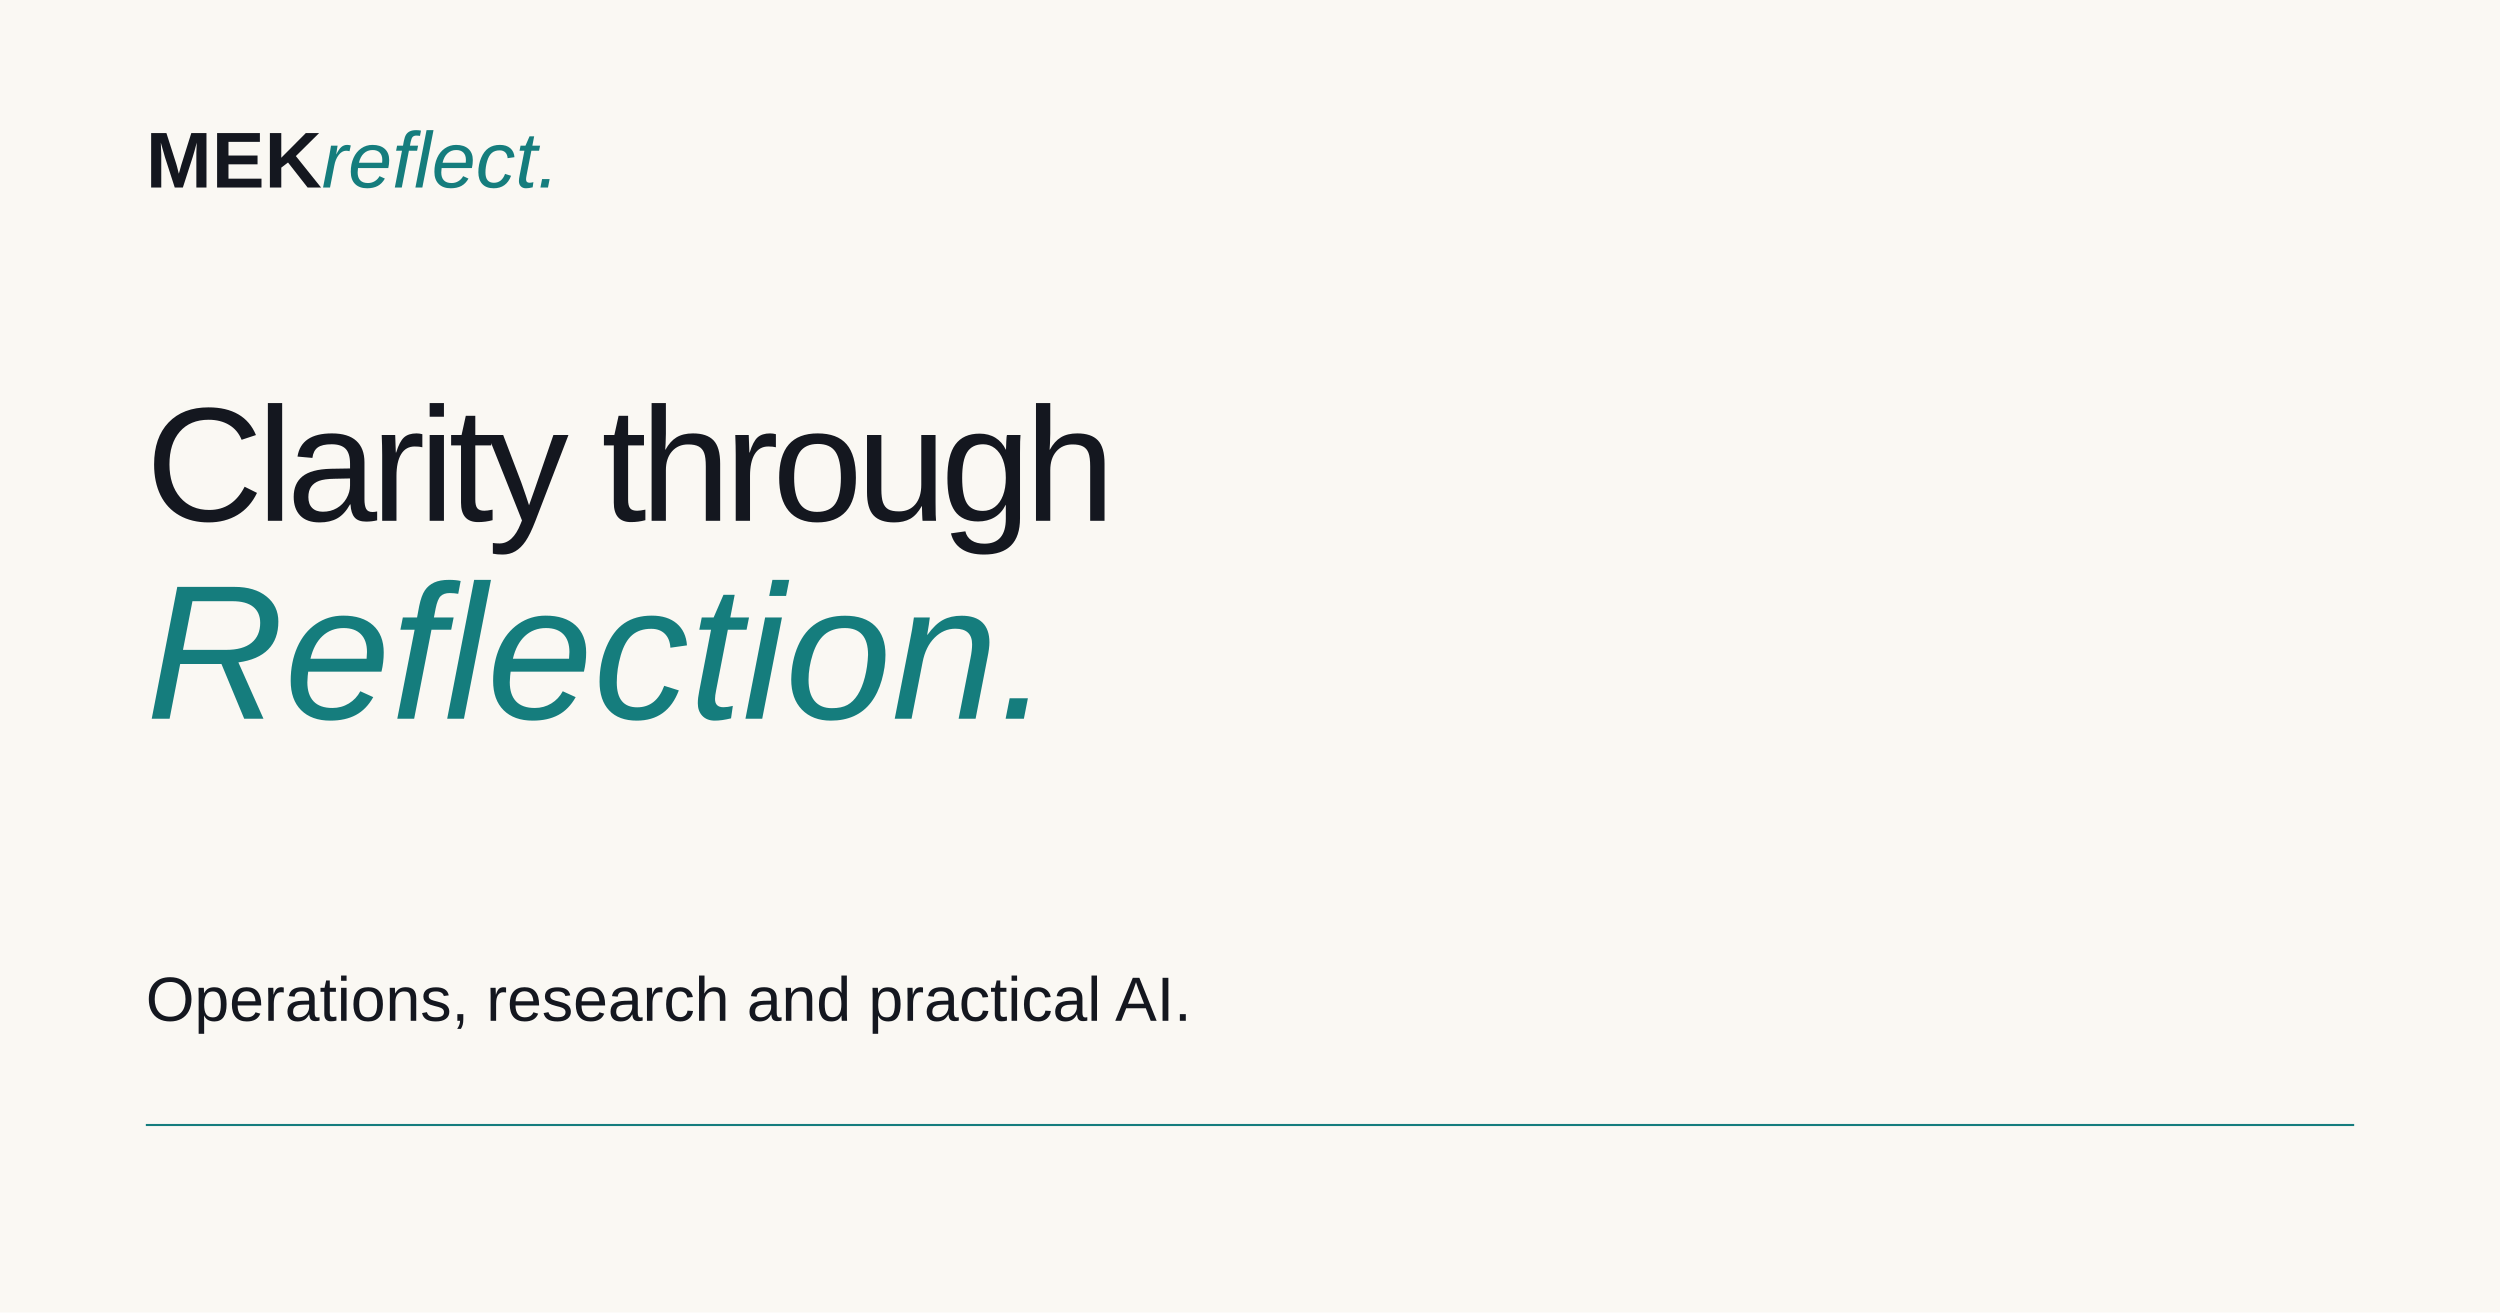
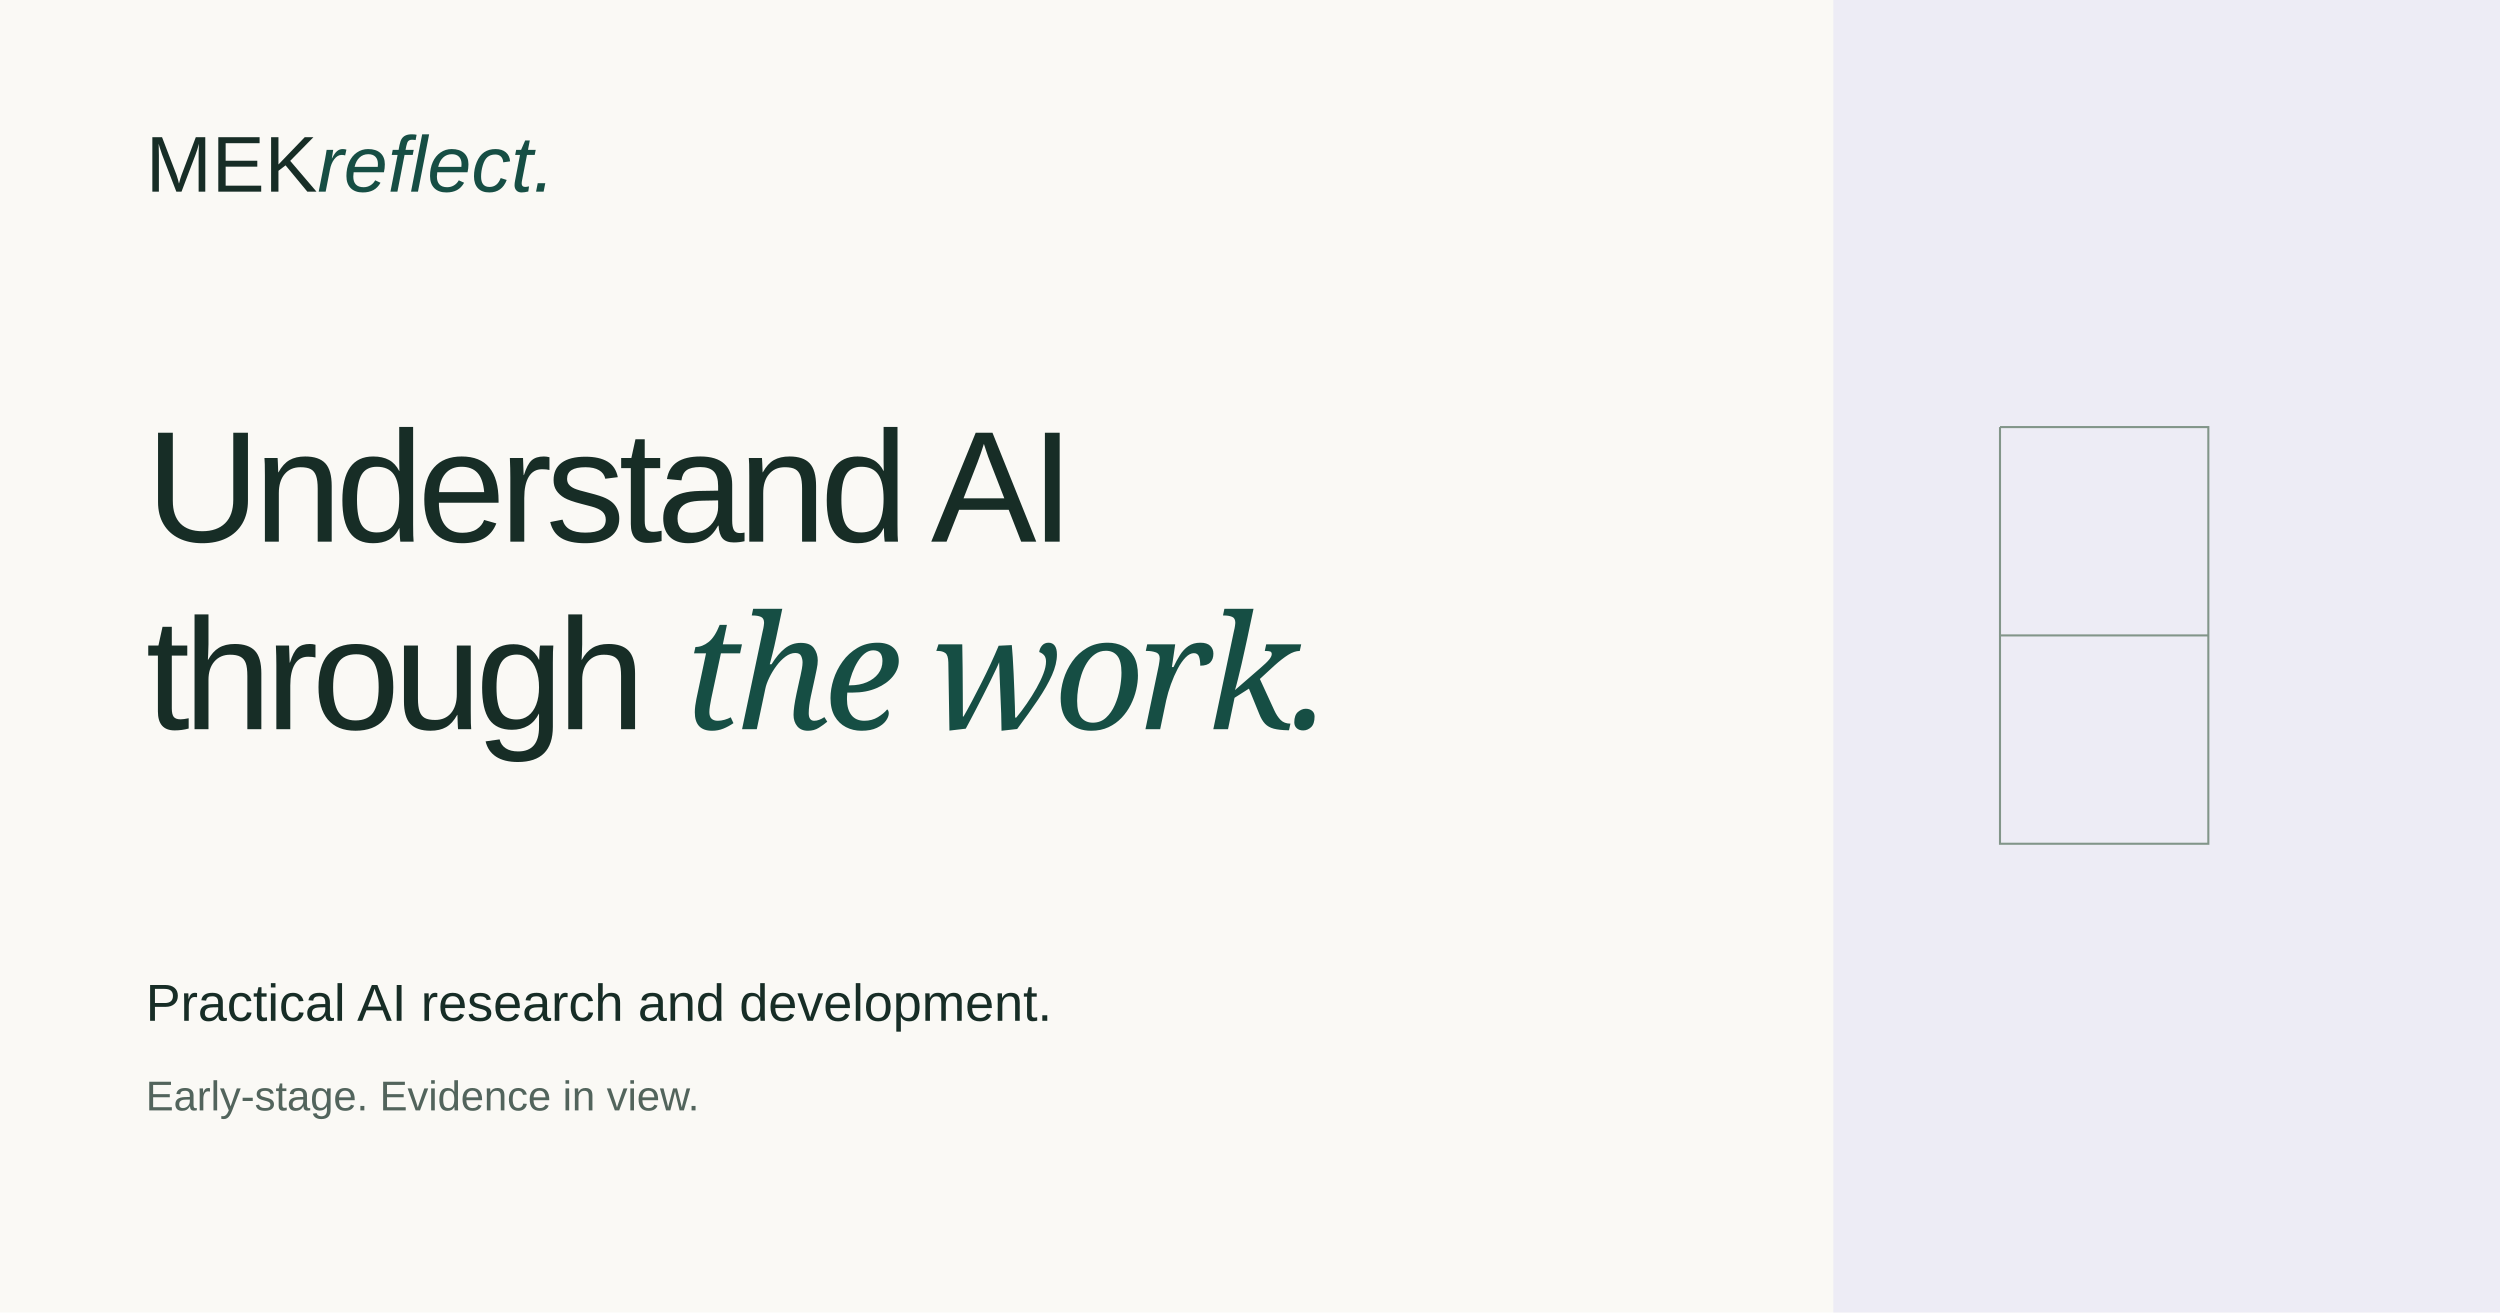
<svg xmlns="http://www.w3.org/2000/svg" width="1200" height="630" viewBox="0 0 1200 630">
-   <rect width="1200" height="630" fill="#FAF8F3" />
-   <g font-family="Arial,sans-serif" fill="#14171F">
-     <text x="70" y="90" font-size="38" font-weight="600">MEK<tspan fill="#157d7d" font-style="italic" font-weight="300">reflect.</tspan>
+   <rect width="1200" height="630" fill="#faf9f5" />
+   <path d="M880 0H1200V630H880Z" fill="#edecf5" />
+   <g font-family="Arial,sans-serif" fill="#172d26">
+     <text x="70" y="92" font-size="38">MEK<tspan fill="#164e44" font-style="italic">reflect.</tspan>
    </text>
-     <text x="70" y="250" font-size="78" letter-spacing="-3">Clarity through</text>
-     <text x="70" y="345" font-size="92" fill="#157d7d" font-style="italic">Reflection.</text>
-     <text x="70" y="490" font-size="30">Operations, research and practical AI.</text>
-     <path d="M70 540H1130" stroke="#157d7d" />
+     <text x="70" y="260" font-size="76" letter-spacing="-3">Understand AI</text>
+     <text x="70" y="350" font-size="76" letter-spacing="-3">through <tspan font-family="Georgia,serif" font-style="italic" fill="#164e44">the work.</tspan>
+     </text>
+     <text x="70" y="490" font-size="25">Practical AI research and development.</text>
+     <text x="70" y="533" font-size="20" fill="#52645c">Early-stage. Evidence in view.</text>
+     <path d="M960 205H1060V405H960V205M960 305H1060" fill="none" stroke="#829589" />
  </g>
</svg>
